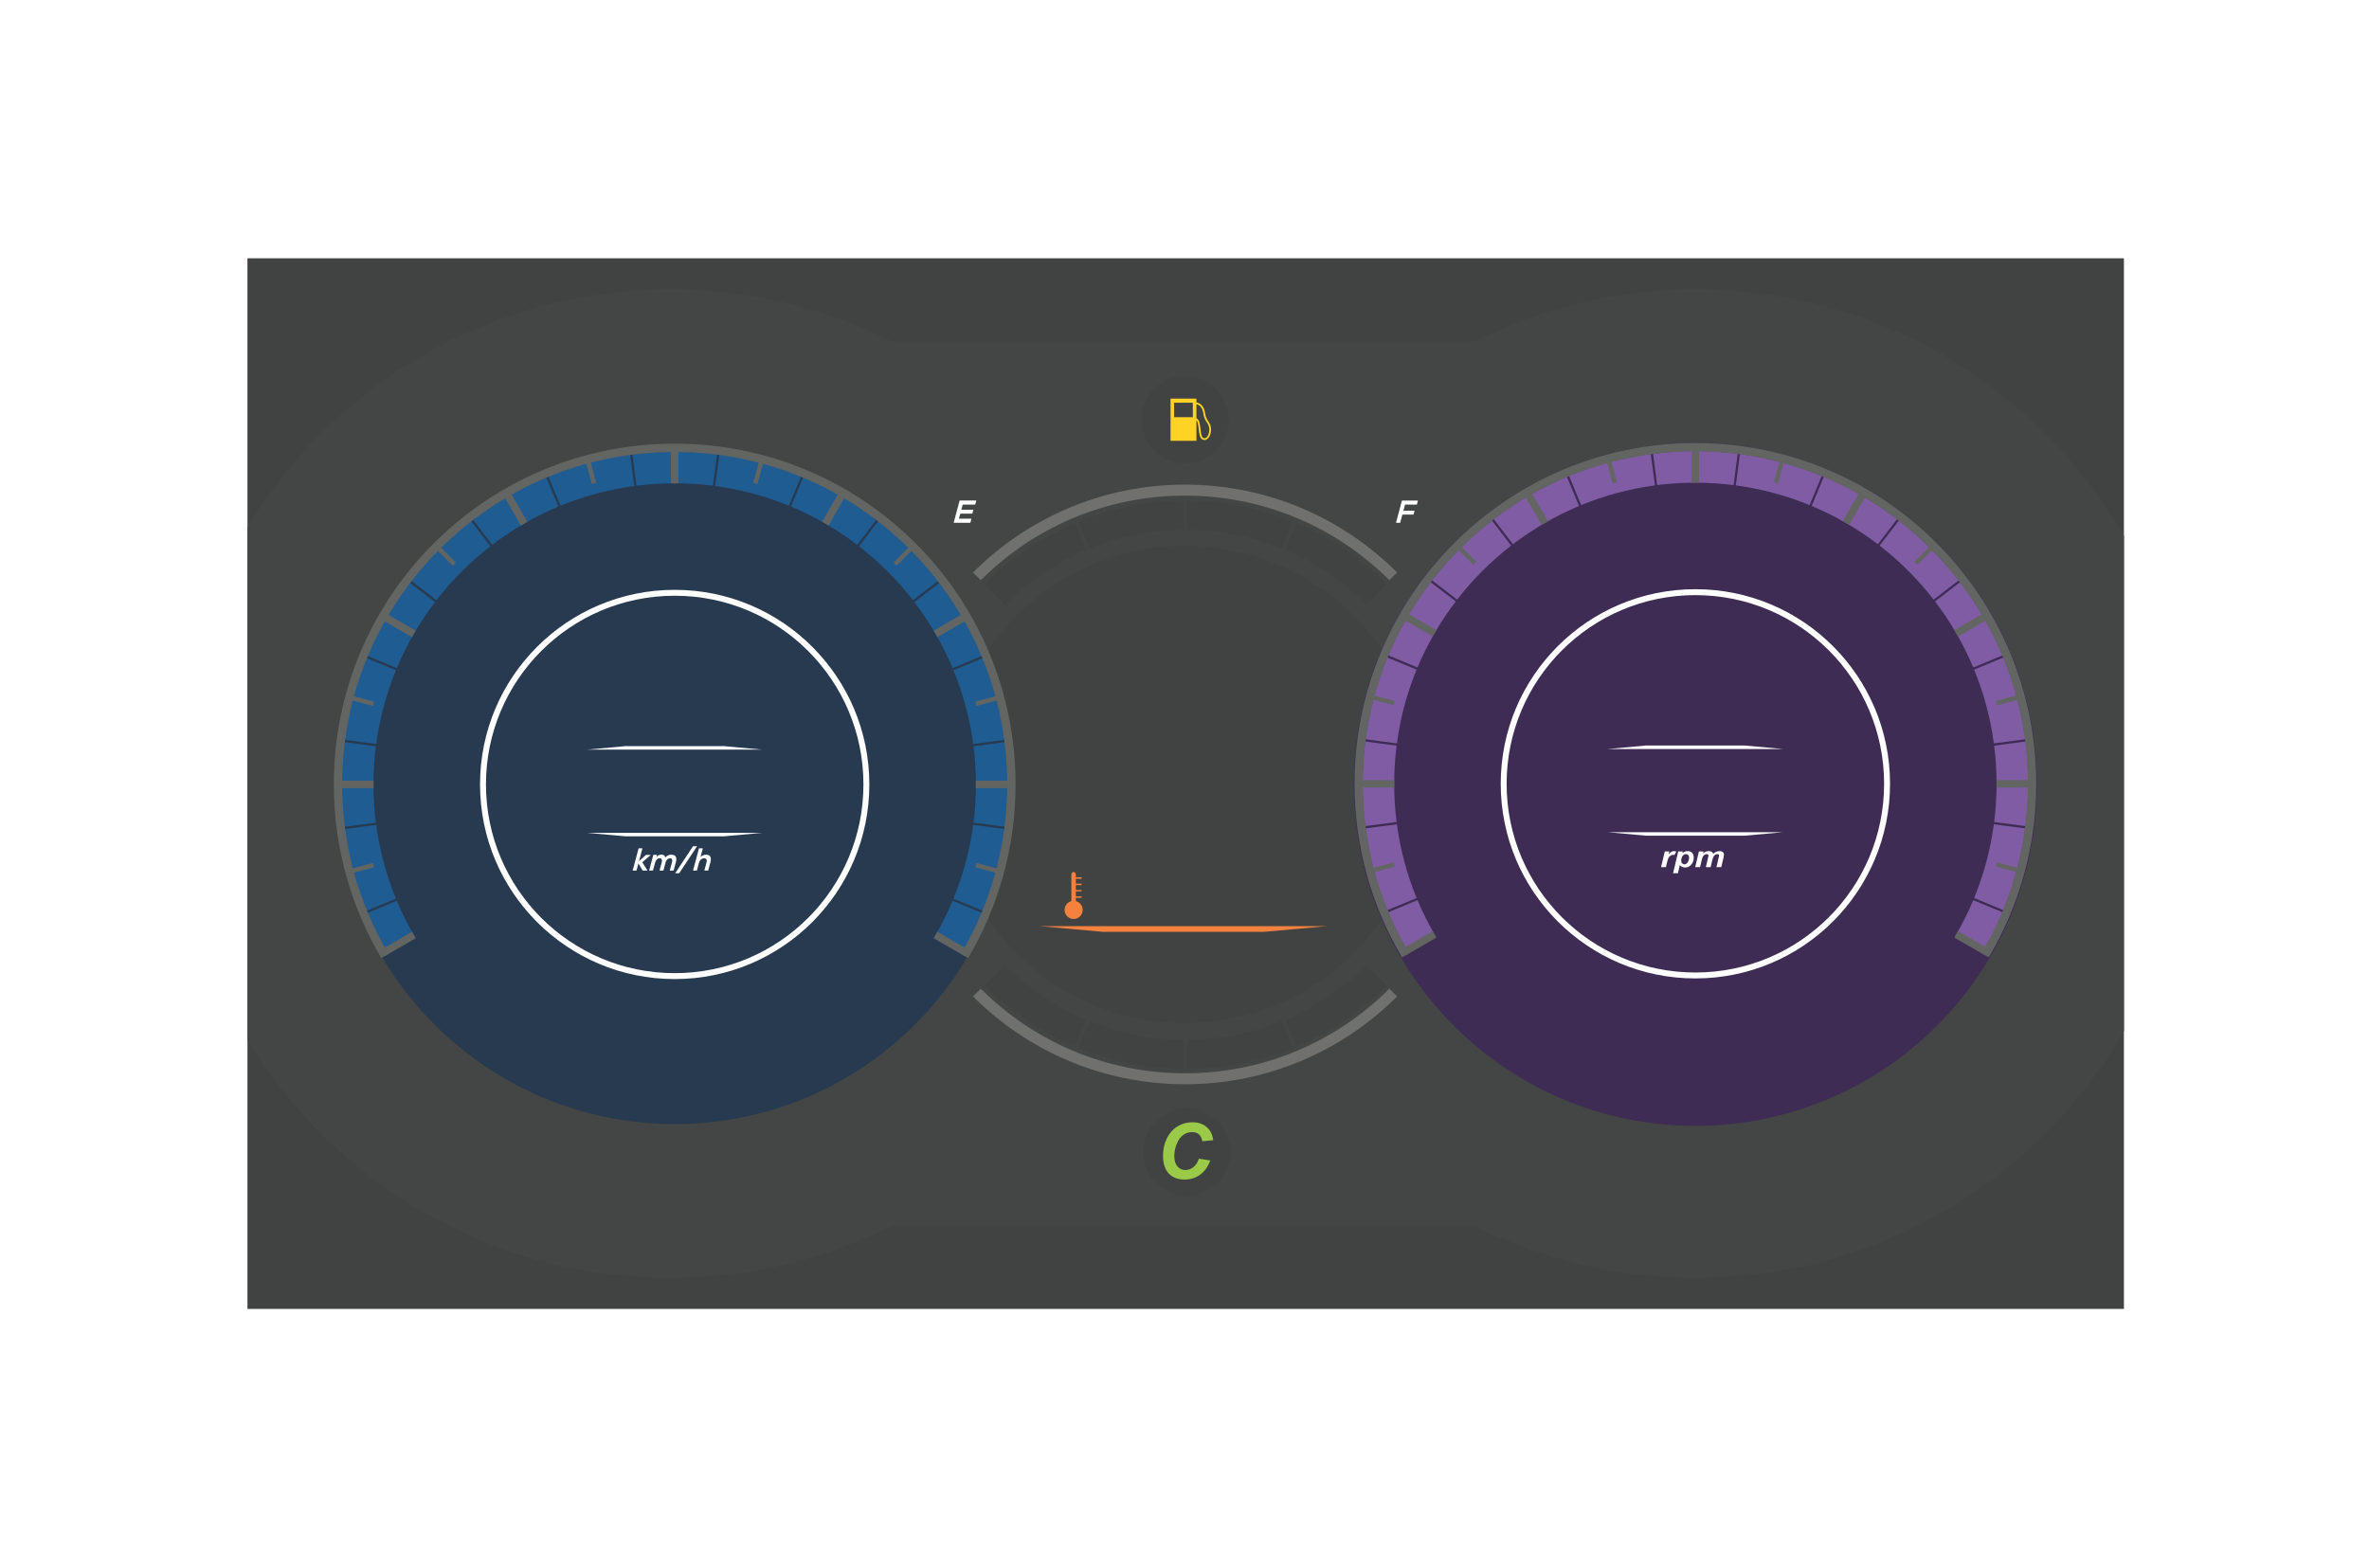
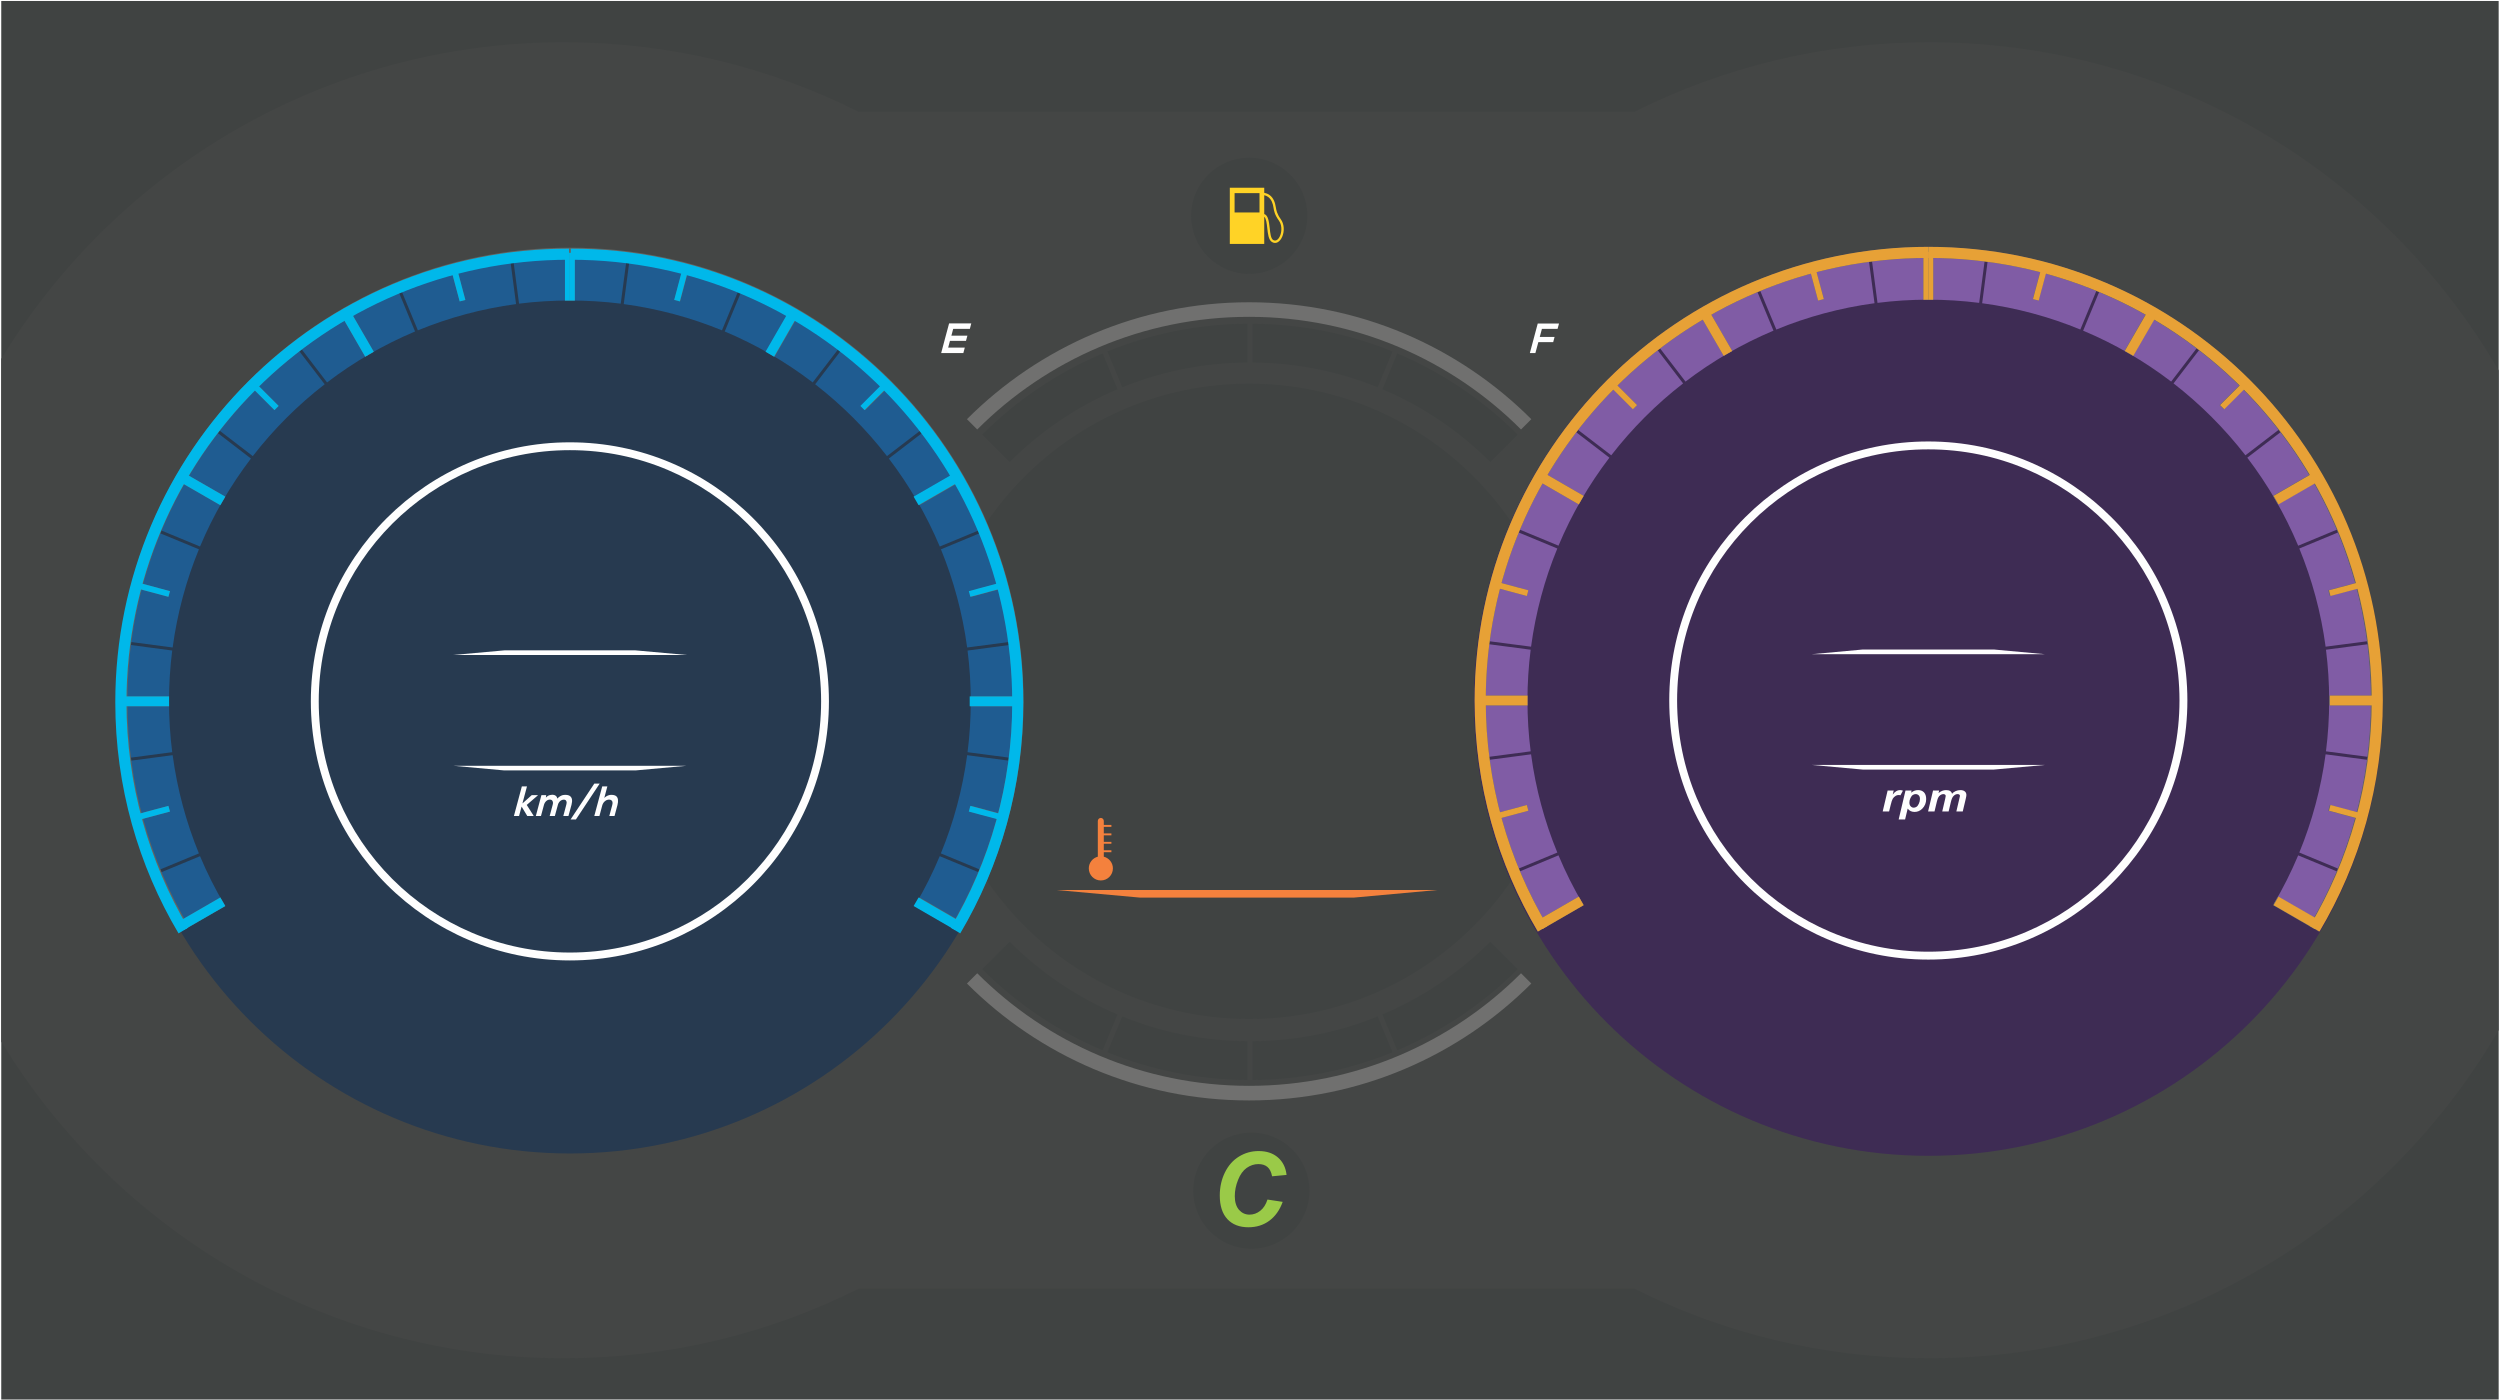
- <svg xmlns="http://www.w3.org/2000/svg" xml:space="preserve" width="779.4mm" height="515.9mm" version="1.1" style="shape-rendering:geometricPrecision; text-rendering:geometricPrecision; image-rendering:optimizeQuality; fill-rule:evenodd; clip-rule:evenodd" viewBox="0 0 77940 51590">
+ <svg xmlns="http://www.w3.org/2000/svg" xml:space="preserve" width="618mm" height="346mm" version="1.1" style="shape-rendering:geometricPrecision; text-rendering:geometricPrecision; image-rendering:optimizeQuality; fill-rule:evenodd; clip-rule:evenodd" viewBox="0 0 61800 34600">
  <defs>
    <style type="text/css">
   
    .fil3 {fill:#FEFEFE}
    .fil4 {fill:#FFD326}
    .fil12 {fill:#F4813D}
+     .fil13 {fill:#E7A136}
    .fil9 {fill:#636563}
    .fil0 {fill:#404342}
    .fil1 {fill:#444645}
    .fil2 {fill:#70706F}
    .fil8 {fill:#805CA5}
+     .fil14 {fill:#00B8EA}
    .fil6 {fill:#3E2C54}
    .fil11 {fill:#1F5C91}
    .fil10 {fill:#273A50}
    .fil7 {fill:#FEFEFE;fill-rule:nonzero}
    .fil5 {fill:#9ACA48;fill-rule:nonzero}
   
  </style>
  </defs>
  <g id="Layer_x0020_1">
-     <g id="_2207086718240">
+     <g id="_1250707362736">
      <g>
        <g>
-           <polygon class="fil0" points="8141,8499 69877,8499 69877,43071 8141,43071 " />
-           <path class="fil1" d="M69877 17632l0 16306c-2815,4851 -8065,8113 -14079,8113 -2621,0 -5098,-621 -7290,-1722l-19166 0c-2194,1101 -4670,1722 -7292,1722 -5894,0 -11056,-3135 -13909,-7828l0 -16876c2853,-4693 8015,-7828 13909,-7828 2622,0 5098,621 7292,1724l19166 0c2193,-1103 4669,-1724 7290,-1724 6014,0 11264,3262 14079,8113l0 0z" />
+           <polygon class="fil0" points="31,24 61767,24 61767,34596 31,34596 " />
+           <path class="fil1" d="M61767 9157l0 16306c-2815,4851 -8065,8113 -14078,8113 -2621,0 -5098,-621 -7291,-1722l-19166 0c-2194,1101 -4669,1722 -7292,1722 -5893,0 -11056,-3135 -13909,-7828l0 -16876c2853,-4694 8016,-7828 13909,-7828 2623,0 5098,621 7292,1723l19166 0c2193,-1102 4670,-1723 7291,-1723 6013,0 11263,3262 14078,8113l0 0z" />
        </g>
        <g>
-           <path class="fil2" d="M38988 15947c2723,0 5190,1105 6976,2891l-255 254c-1720,-1721 -4096,-2784 -6721,-2784 -2625,0 -5001,1063 -6721,2784l-254 -254c1784,-1786 4251,-2891 6975,-2891l0 0z" />
-           <path class="fil2" d="M38988 35678c2723,0 5190,-1105 6976,-2889l-255 -255c-1720,1720 -4096,2784 -6721,2784 -2625,0 -5001,-1064 -6721,-2784l-254 255c1784,1784 4251,2889 6975,2889l0 0z" />
+           <path class="fil2" d="M30878 7472c2724,0 5191,1105 6976,2890l-254 255c-1720,-1722 -4097,-2785 -6722,-2785 -2625,0 -5001,1063 -6721,2785l-254 -255c1784,-1785 4251,-2890 6975,-2890l0 0z" />
+           <path class="fil2" d="M30878 27203c2724,0 5191,-1105 6976,-2890l-254 -254c-1720,1720 -4097,2783 -6722,2783 -2625,0 -5001,-1063 -6721,-2783l-254 254c1784,1785 4251,2890 6975,2890l0 0z" />
          <g>
-             <path class="fil3" d="M31960 17067l-412 0 45 -165 396 0 35 -129 -397 0 46 -169 411 0 36 -134 -548 0c-32,122 -66,244 -99,366 -32,122 -65,245 -97,367l548 0 36 -136z" />
-             <polygon class="fil3" points="46065,17203 46138,16933 46505,16933 46539,16804 46173,16804 46226,16605 46613,16605 46649,16472 46123,16472 45928,17203 " />
+             <path class="fil3" d="M23850 8592l-411 0 44 -166 396 0 35 -128 -396 0 45 -169 412 0 35 -135 -548 0c-32,122 -65,245 -99,367 -32,122 -65,244 -97,366l548 0 36 -135z" />
+             <polygon class="fil3" points="37955,8727 38028,8457 38395,8457 38429,8329 38063,8329 38116,8130 38503,8130 38539,7997 38013,7997 37818,8727 " />
            <g>
              <g>
-                 <path class="fil0" d="M38991 12374c793,0 1436,643 1436,1436 0,794 -643,1437 -1436,1437 -794,0 -1437,-643 -1437,-1437 0,-793 643,-1436 1437,-1436l0 0z" />
-                 <path class="fil4" d="M38628 13251l616 0 0 476 -616 0 0 -476zm734 50l0 466c98,31 116,187 134,345 14,128 29,256 83,293 146,99 295,-269 143,-480 -103,-142 -118,-237 -132,-320 -15,-98 -47,-198 -131,-261 -31,-23 -65,-35 -97,-43l0 0zm-851 -185l851 0 0 126c43,7 89,23 133,56 96,71 135,183 153,298 13,76 26,163 121,295 189,261 -11,704 -222,563 -78,-53 -94,-193 -110,-335 -14,-123 -27,-245 -75,-286l0 672 -851 0 0 -1389z" />
+                 <path class="fil0" d="M30882 3898c792,0 1436,644 1436,1436 0,794 -644,1438 -1436,1438 -794,0 -1438,-644 -1438,-1438 0,-792 644,-1436 1438,-1436l0 0z" />
+                 <path class="fil4" d="M30519 4775l616 0 0 477 -616 0 0 -477zm733 51l0 465c99,31 116,188 135,346 13,127 28,256 82,293 146,98 295,-270 143,-481 -103,-142 -118,-237 -132,-319 -14,-98 -47,-198 -131,-261 -30,-23 -65,-36 -97,-43l0 0zm-851 -185l851 0 0 125c43,8 89,24 133,56 97,72 135,184 153,299 13,75 26,163 121,295 189,260 -11,704 -222,563 -78,-53 -94,-194 -110,-336 -13,-122 -27,-244 -75,-285l0 672 -851 0 0 -1389z" />
              </g>
              <g>
-                 <path class="fil0" d="M39044 36472c793,0 1436,643 1436,1437 0,793 -643,1436 -1436,1436 -794,0 -1437,-643 -1437,-1436 0,-794 643,-1437 1437,-1437l0 0z" />
-                 <path class="fil5" d="M39442 38128l376 57c-74,204 -184,360 -331,467 -147,108 -319,162 -516,162 -222,0 -395,-67 -520,-201 -125,-135 -188,-329 -188,-585 0,-207 42,-396 126,-568 84,-172 200,-303 349,-394 148,-91 310,-137 485,-137 197,0 355,53 477,158 121,106 192,250 214,432l-358 35c-20,-106 -58,-183 -114,-231 -57,-48 -132,-71 -226,-71 -102,0 -199,31 -288,94 -89,63 -160,162 -214,296 -53,134 -80,268 -80,401 0,146 35,259 104,339 69,80 156,119 260,119 96,0 184,-31 264,-94 81,-63 140,-156 180,-279z" />
+                 <path class="fil0" d="M30934 27997c793,0 1436,643 1436,1437 0,792 -643,1436 -1436,1436 -793,0 -1437,-644 -1437,-1436 0,-794 644,-1437 1437,-1437l0 0z" />
+                 <path class="fil5" d="M31332 29653l376 57c-73,203 -184,359 -331,467 -146,108 -319,161 -516,161 -222,0 -395,-67 -520,-201 -125,-134 -188,-329 -188,-584 0,-207 42,-396 126,-568 84,-172 200,-304 349,-395 148,-91 310,-136 485,-136 197,0 356,53 477,158 122,106 193,249 214,432l-358 34c-20,-106 -58,-182 -114,-230 -56,-48 -131,-72 -225,-72 -103,0 -199,32 -289,95 -89,63 -160,161 -213,296 -54,133 -81,267 -81,401 0,146 35,259 104,339 70,79 157,119 260,119 96,0 184,-31 264,-94 81,-63 141,-156 180,-279z" />
              </g>
              <g>
                <g>
                  <g>
                    <g>
-                       <path class="fil0" d="M38988 17960c4336,0 7852,3516 7852,7853 0,4336 -3516,7852 -7852,7852 -4337,0 -7853,-3516 -7853,-7852 0,-4337 3516,-7853 7853,-7853l0 0z" />
+                       <path class="fil0" d="M30878 9484c4336,0 7853,3517 7853,7853 0,4337 -3517,7853 -7853,7853 -4336,0 -7853,-3516 -7853,-7853 0,-4336 3516,-7853 7853,-7853l0 0z" />
                      <g>
                        <g>
                          <g>
                            <g>
-                               <path class="fil6" d="M55777 14578c6206,0 11236,5030 11236,11235 0,6204 -5030,11234 -11236,11234 -6204,0 -11234,-5030 -11234,-11234 0,-6205 5030,-11235 11234,-11235l0 0z" />
-                               <path class="fil3" d="M55777 19583c3430,0 6210,2780 6210,6209 0,3430 -2780,6209 -6210,6209 -3429,0 -6209,-2779 -6209,-6209 0,-3429 2780,-6209 6209,-6209l0 0zm0 -195c3538,0 6405,2867 6405,6404 0,3537 -2867,6404 -6405,6404 -3536,0 -6403,-2867 -6403,-6404 0,-3537 2867,-6404 6403,-6404l0 0z" />
-                               <polygon class="fil3" points="54157,24531 57399,24531 58663,24647 52893,24647 " />
-                               <polygon class="fil3" points="54157,27499 57399,27499 58663,27384 52893,27384 " />
-                               <path class="fil7" d="M54771 28017l150 0 -23 101c54,-75 114,-112 178,-112 23,0 47,5 73,15l-60 115c-14,-5 -29,-7 -45,-7 -25,0 -48,6 -70,18 -32,18 -57,43 -75,72 -17,30 -35,81 -52,154l-39 162 -159 0 122 -518z" />
-                               <path id="1" class="fil7" d="M55214 28017l151 0 -13 53c33,-24 63,-41 89,-50 27,-9 56,-14 85,-14 59,0 107,19 144,55 36,38 54,93 54,167 0,95 -32,175 -97,239 -53,53 -116,79 -188,79 -75,0 -132,-27 -171,-83l-65 270 -158 0 169 -716zm96 297c0,41 11,72 33,94 21,22 46,33 74,33 23,0 45,-7 67,-21 22,-14 42,-40 60,-78 18,-38 27,-77 27,-117 0,-39 -10,-68 -31,-88 -20,-21 -45,-31 -75,-31 -24,0 -47,7 -69,21 -22,14 -42,39 -60,75 -17,37 -26,74 -26,112z" />
-                               <path id="2" class="fil7" d="M55894 28017l152 0 -16 64c59,-50 120,-75 184,-75 86,0 136,31 150,92 21,-27 50,-49 89,-66 38,-17 77,-26 116,-26 46,0 82,11 110,32 26,21 40,51 40,89 0,18 -5,49 -15,92l-75 316 -158 0 74 -316c10,-40 14,-62 14,-67 0,-15 -5,-26 -15,-34 -11,-8 -25,-12 -43,-12 -39,0 -73,17 -104,51 -25,27 -45,75 -62,143l-55 235 -158 0 73 -313c9,-36 13,-59 13,-69 0,-15 -5,-26 -17,-35 -11,-8 -25,-12 -42,-12 -23,0 -47,8 -72,24 -24,15 -44,38 -58,68 -9,18 -19,51 -31,100l-57 237 -159 0 122 -518z" />
+                               <path class="fil6" d="M47668 6102c6205,0 11236,5031 11236,11235 0,6205 -5031,11235 -11236,11235 -6205,0 -11235,-5030 -11235,-11235 0,-6204 5030,-11235 11235,-11235l0 0z" />
+                               <path class="fil3" d="M47668 11108c3430,0 6209,2779 6209,6208 0,3430 -2779,6210 -6209,6210 -3429,0 -6210,-2780 -6210,-6210 0,-3429 2781,-6208 6210,-6208l0 0zm0 -195c3537,0 6404,2867 6404,6403 0,3538 -2867,6405 -6404,6405 -3537,0 -6404,-2867 -6404,-6405 0,-3536 2867,-6403 6404,-6403l0 0z" />
+                               <polygon class="fil3" points="46048,16056 49289,16056 50553,16172 44783,16172 " />
+                               <polygon class="fil3" points="46048,19024 49289,19024 50553,18909 44783,18909 " />
+                               <path class="fil7" d="M46662 19542l150 0 -24 100c55,-74 114,-111 178,-111 23,0 47,4 74,14l-61 115c-14,-4 -29,-7 -45,-7 -25,0 -48,6 -69,18 -33,19 -58,43 -76,73 -17,30 -34,81 -51,154l-40 162 -158 0 122 -518z" />
+                               <path id="1" class="fil7" d="M47104 19542l151 0 -13 53c33,-25 63,-41 90,-51 27,-9 55,-13 84,-13 60,0 107,18 144,55 36,37 55,93 55,167 0,95 -33,174 -97,238 -54,53 -117,80 -189,80 -75,0 -132,-28 -171,-83l-64 269 -159 0 169 -715zm96 297c0,41 11,72 33,94 21,22 46,33 75,33 22,0 45,-7 67,-21 22,-14 42,-40 59,-78 18,-38 27,-77 27,-117 0,-39 -10,-68 -30,-89 -21,-20 -46,-31 -76,-31 -24,0 -47,7 -69,21 -22,14 -42,39 -59,76 -18,36 -27,74 -27,112z" />
+                               <path id="2" class="fil7" d="M47785 19542l151 0 -16 63c59,-49 121,-74 185,-74 86,0 135,30 149,91 21,-27 51,-49 89,-66 38,-17 77,-25 116,-25 46,0 83,10 110,32 27,21 40,51 40,89 0,18 -5,48 -15,92l-75 316 -158 0 74 -317c10,-39 15,-62 15,-67 0,-15 -6,-26 -16,-34 -10,-8 -25,-12 -43,-12 -38,0 -73,18 -104,52 -25,27 -45,74 -61,142l-56 236 -158 0 73 -313c9,-36 13,-59 13,-70 0,-14 -5,-26 -16,-34 -12,-8 -26,-13 -43,-13 -23,0 -47,8 -72,24 -24,16 -44,39 -58,69 -9,18 -19,51 -31,99l-57 238 -159 0 123 -518z" />
                            </g>
                            <g>
-                               <path class="fil8" d="M51620 15658c850,-348 1751,-594 2690,-720l138 1034c-849,114 -1662,335 -2428,649l-400 -963zm-2479 1423c736,-562 1544,-1033 2410,-1394l399 963c-781,327 -1510,752 -2174,1258l-635 -827zm-2029 2015c571,-737 1232,-1399 1970,-1970l634 828c-665,515 -1262,1112 -1777,1776l-827 -634zm-1440 2469c362,-865 833,-1674 1395,-2410l826 635c-505,664 -930,1394 -1258,2174l-963 -399zm-748 2761c126,-941 371,-1842 720,-2690l963 398c-315,766 -536,1580 -649,2428l-1034 -136zm-10 2858c-58,-455 -87,-919 -87,-1392 0,-472 29,-936 87,-1392l1034 136c-52,411 -79,831 -79,1256 0,426 26,845 79,1257l-1034 135zm730 2765c-349,-848 -594,-1751 -720,-2690l1034 -136c113,848 334,1662 649,2427l-963 399zm695 1399c-252,-426 -475,-869 -667,-1329l963 -400c175,415 376,816 602,1200l-898 529zm19545 -1329c-193,460 -417,903 -667,1329l-898 -529c226,-384 427,-785 602,-1198l963 398zm748 -2760c-126,940 -372,1842 -720,2690l-963 -399c314,-765 535,-1579 649,-2427l1034 136zm10 -2859c58,456 87,920 87,1392 0,473 -29,937 -87,1392l-1034 -135c52,-412 79,-831 79,-1257 0,-425 -27,-845 -79,-1256l1034 -136zm-730 -2764c348,848 594,1749 720,2690l-1034 136c-113,-848 -336,-1662 -649,-2428l963 -398zm-1422 -2481c560,736 1032,1545 1394,2410l-963 400c-328,-781 -752,-1511 -1259,-2175l828 -635zm-2015 -2029c736,571 1399,1233 1969,1970l-827 634c-515,-664 -1113,-1261 -1777,-1776l635 -828zm-2471 -1439c865,361 1675,832 2411,1394l-634 827c-665,-506 -1395,-931 -2176,-1258l399 -963zm-2760 -749c940,126 1842,371 2691,720l-399 963c-766,-314 -1579,-535 -2428,-649l136 -1034zm-1467 -97c472,0 937,30 1393,88l-136 1033c-411,-52 -830,-79 -1257,-79 -424,0 -844,27 -1256,79l-135 -1033c455,-58 920,-88 1391,-88l0 0z" />
-                               <path class="fil9" d="M46114 20354l123 -211 1021 590 -121 211 -1023 -590zm-1424 5560l0 -243 1180 0 0 243 -1180 0zm1547 5528l-123 -211 1023 -591 121 212 -1021 590zm14979 -15313l211 122 -590 1021 -211 -121 590 -1022zm4103 4014l123 211 -1023 590 -121 -211 1021 -590zm1546 5528l0 243 -1179 0 0 -243 1179 0zm-1423 5560l-123 211 -1021 -590 121 -212 1023 591zm-9786 -16527l244 0 0 1180 -244 0 0 -1180zm-5527 1547l211 -122 590 1022 -211 121 -590 -1021z" />
+                               <path class="fil8" d="M43510 7183c850,-348 1751,-594 2691,-720l137 1033c-848,114 -1662,335 -2427,650l-401 -963zm-2479 1422c736,-562 1545,-1032 2410,-1394l399 963c-780,328 -1510,752 -2174,1259l-635 -828zm-2029 2015c571,-737 1233,-1399 1970,-1969l634 827c-665,515 -1261,1113 -1776,1777l-828 -635zm-1439 2470c361,-866 832,-1675 1394,-2410l827 634c-506,665 -931,1394 -1258,2175l-963 -399zm-749 2761c126,-941 371,-1843 720,-2691l963 399c-315,765 -535,1579 -649,2427l-1034 -135zm-9 2858c-59,-456 -88,-920 -88,-1393 0,-471 29,-936 87,-1391l1034 136c-52,411 -79,830 -79,1255 0,426 26,846 79,1257l-1033 136zm729 2765c-349,-849 -594,-1751 -720,-2691l1034 -136c114,849 334,1662 649,2428l-963 399zm695 1398c-252,-426 -475,-869 -666,-1328l963 -400c174,415 375,816 601,1200l-898 528zm19545 -1328c-193,459 -416,902 -667,1328l-898 -528c226,-384 428,-785 602,-1199l963 399zm748 -2761c-126,941 -372,1842 -720,2691l-963 -399c314,-766 535,-1579 650,-2428l1033 136zm10 -2858c58,455 88,920 88,1391 0,473 -30,937 -88,1393l-1034 -136c52,-411 79,-831 79,-1257 0,-425 -27,-844 -79,-1255l1034 -136zm-730 -2765c348,848 594,1750 720,2691l-1033 135c-114,-848 -336,-1662 -650,-2427l963 -399zm-1422 -2480c560,735 1032,1544 1394,2410l-963 400c-327,-782 -752,-1511 -1258,-2176l827 -634zm-2015 -2029c737,570 1399,1232 1969,1969l-827 635c-515,-664 -1113,-1262 -1777,-1777l635 -827zm-2471 -1440c866,362 1676,832 2411,1394l-634 828c-664,-507 -1394,-931 -2176,-1259l399 -963zm-2760 -748c940,126 1843,370 2691,720l-399 963c-765,-315 -1579,-536 -2427,-650l135 -1033zm-1466 -98c471,0 937,30 1392,88l-135 1034c-411,-52 -831,-79 -1257,-79 -425,0 -845,27 -1256,79l-136 -1034c456,-58 920,-88 1392,-88l0 0z" />
+                               <path class="fil9" d="M38005 11878l122 -211 1021 591 -121 211 -1022 -591zm-1425 5560l0 -243 1180 0 0 243 -1180 0zm1547 5528l-122 -211 1022 -590 121 211 -1021 590zm14980 -15313l211 123 -591 1021 -210 -121 590 -1023zm4103 4014l122 211 -1022 591 -121 -211 1021 -591zm1545 5528l0 243 -1179 0 0 -243 1179 0zm-1423 5560l-122 211 -1021 -590 121 -211 1022 590zm-9785 -16527l243 0 0 1181 -243 0 0 -1181zm-5528 1548l211 -123 590 1023 -211 121 -590 -1021z" />
                            </g>
                          </g>
-                           <path class="fil9" d="M55777 14578c6195,0 11216,5020 11216,11214 0,2086 -571,4038 -1563,5711l-237 -139c968,-1632 1525,-3536 1525,-5572 0,-6042 -4898,-10940 -10941,-10940 -6041,0 -10939,4898 -10939,10940 0,2036 556,3940 1525,5572l-237 139c-992,-1673 -1562,-3625 -1562,-5711 0,-6194 5020,-11214 11213,-11214l0 0z" />
+                           <path class="fil9" d="M47668 6102c6194,0 11215,5021 11215,11214 0,2087 -571,4039 -1562,5712l-237 -139c968,-1633 1524,-3537 1524,-5573 0,-6041 -4898,-10939 -10940,-10939 -6042,0 -10940,4898 -10940,10939 0,2036 557,3940 1525,5573l-237 139c-992,-1673 -1562,-3625 -1562,-5712 0,-6193 5020,-11214 11214,-11214l0 0z" />
                        </g>
-                         <path class="fil9" d="M47886 18003l103 -102 589 588 -103 103 -589 -589zm-2837 4990l38 -141 804 216 -37 141 -805 -216zm38 5740l-38 -141 805 -216 37 141 -804 216zm13491 -13670l139 38 -215 804 -140 -37 216 -805zm4989 2838l103 102 -589 589 -104 -103 590 -588zm2902 4951l38 141 -805 216 -38 -141 805 -216zm38 5740l-38 141 -805 -216 38 -141 805 216zm-13669 -13491l140 -38 216 805 -140 37 -216 -804z" />
+                         <path class="fil9" d="M39776 9528l103 -103 589 589 -103 103 -589 -589zm-2837 4989l38 -141 804 216 -37 141 -805 -216zm38 5740l-38 -140 805 -217 37 141 -804 216zm13491 -13669l140 38 -216 804 -140 -37 216 -805zm4990 2837l102 103 -589 589 -104 -103 591 -589zm2901 4951l38 141 -805 216 -38 -141 805 -216zm38 5741l-38 140 -805 -216 38 -141 805 217zm-13669 -13491l140 -38 217 805 -141 37 -216 -804z" />
                      </g>
                    </g>
                    <g>
-                       <path class="fil10" d="M22198 14636c6172,0 11177,5004 11177,11177 0,6172 -5005,11176 -11177,11176 -6173,0 -11177,-5004 -11177,-11176 0,-6173 5004,-11177 11177,-11177l0 0z" />
-                       <path class="fil3" d="M22198 19603c3429,0 6209,2781 6209,6210 0,3428 -2780,6209 -6209,6209 -3430,0 -6210,-2781 -6210,-6209 0,-3429 2780,-6210 6210,-6210l0 0zm0 -194c3536,0 6403,2867 6403,6404 0,3537 -2867,6404 -6403,6404 -3538,0 -6405,-2867 -6405,-6404 0,-3537 2867,-6404 6405,-6404l0 0z" />
-                       <polygon class="fil3" points="20577,24552 23819,24552 25083,24667 19312,24667 " />
-                       <polygon class="fil3" points="20577,27520 23819,27520 25083,27405 19312,27405 " />
-                       <path class="fil3" d="M22997 27914l-197 732 128 0 70 -263c6,-19 14,-38 25,-55 10,-16 23,-31 38,-45 15,-12 31,-23 48,-31 17,-6 36,-9 54,-11 24,0 42,5 57,15 15,9 25,24 30,43 5,20 4,45 -5,77l-73 270 128 0 73 -271c14,-51 18,-95 13,-132 -5,-39 -20,-67 -46,-88 -26,-20 -63,-31 -111,-31 -20,0 -40,1 -59,6 -20,5 -41,14 -61,25 -21,11 -42,27 -62,46l77 -287 -127 0zm-197 -68l-585 887 132 0 587 -887 -134 0zm-974 800l74 -275c4,-17 11,-33 21,-49 9,-15 20,-29 32,-41 14,-11 28,-21 44,-27 16,-8 32,-11 49,-11 17,0 31,3 42,9 10,8 17,17 22,29 5,11 8,25 8,39 -2,15 -4,31 -9,49l-74 277 127 0 75 -277c14,-52 18,-97 11,-133 -6,-37 -23,-64 -50,-84 -27,-18 -66,-28 -114,-28 -22,0 -44,3 -66,7 -23,7 -44,17 -66,30 -22,14 -44,32 -65,57 -4,-24 -13,-42 -24,-57 -12,-13 -28,-23 -45,-31 -19,-5 -37,-8 -58,-8 -17,0 -35,2 -54,7 -18,4 -37,11 -54,22 -17,10 -33,25 -48,42l7 -63 -117 0 -138 516 127 0 74 -275c5,-17 11,-33 21,-49 9,-16 20,-30 32,-41 12,-12 27,-22 42,-30 16,-6 32,-10 49,-10 18,0 33,4 44,10 11,8 19,18 24,30 7,11 9,25 10,41 0,16 -2,32 -7,49l-74 275 128 0zm-816 -731l-196 731 127 0 63 -233 139 233 153 0 3 -8 -168 -265 273 -234 1 -8 -152 0 -229 207 113 -423 -127 0z" />
+                       <path class="fil10" d="M14088 6161c6172,0 11177,5004 11177,11176 0,6173 -5005,11177 -11177,11177 -6172,0 -11177,-5004 -11177,-11177 0,-6172 5005,-11176 11177,-11176l0 0z" />
+                       <path class="fil3" d="M14088 11128c3429,0 6210,2780 6210,6209 0,3429 -2781,6210 -6210,6210 -3430,0 -6209,-2781 -6209,-6210 0,-3429 2779,-6209 6209,-6209l0 0zm0 -194c3536,0 6403,2867 6403,6403 0,3538 -2867,6405 -6403,6405 -3537,0 -6404,-2867 -6404,-6405 0,-3536 2867,-6403 6404,-6403l0 0z" />
+                       <polygon class="fil3" points="12467,16077 15709,16077 16974,16191 11203,16191 " />
+                       <polygon class="fil3" points="12467,19045 15709,19045 16974,18930 11203,18930 " />
+                       <path class="fil3" d="M14887 19439l-196 732 127 0 70 -263c6,-20 14,-38 25,-56 10,-16 23,-31 38,-44 15,-12 31,-24 48,-31 18,-6 36,-10 55,-11 23,0 42,5 56,15 15,8 25,23 30,43 5,20 4,44 -5,76l-73 271 129 0 73 -272c13,-50 17,-95 12,-132 -5,-38 -20,-67 -46,-88 -26,-19 -63,-30 -111,-30 -20,0 -39,1 -59,6 -20,5 -41,13 -61,24 -21,12 -42,28 -61,46l76 -286 -127 0zm-196 -68l-586 886 132 0 587 -886 -133 0zm-975 800l75 -275c3,-18 11,-34 21,-50 8,-15 19,-28 32,-41 13,-11 27,-21 43,-27 16,-7 32,-11 49,-11 18,0 31,4 42,10 10,7 17,16 22,28 5,12 8,25 8,40 -1,15 -4,31 -9,48l-74 278 127 0 76 -278c13,-52 17,-96 11,-132 -6,-37 -24,-64 -51,-84 -27,-19 -65,-28 -114,-28 -22,0 -44,2 -66,7 -22,6 -43,16 -66,30 -22,13 -44,32 -65,56 -4,-23 -12,-42 -24,-56 -12,-14 -28,-24 -45,-31 -19,-5 -37,-9 -58,-9 -16,0 -35,3 -53,8 -19,3 -37,11 -55,22 -17,10 -33,24 -48,42l8 -63 -118 0 -138 516 127 0 74 -275c5,-18 11,-34 21,-50 9,-16 20,-29 32,-41 13,-12 28,-22 42,-29 16,-6 32,-10 50,-10 17,0 32,4 43,10 11,7 20,17 25,29 6,12 8,25 10,41 0,16 -3,32 -8,50l-74 275 128 0zm-816 -731l-196 731 127 0 63 -233 140 233 153 0 2 -9 -168 -264 273 -235 1 -7 -151 0 -230 206 113 -422 -127 0z" />
                    </g>
                  </g>
                  <g>
-                     <path class="fil11" d="M18041 15678c848,-348 1750,-593 2690,-719l136 1034c-848,114 -1662,335 -2428,648l-398 -963zm-2480 1424c735,-562 1545,-1033 2410,-1396l399 964c-781,328 -1511,751 -2175,1259l-634 -827zm-2028 2015c569,-737 1232,-1399 1968,-1970l634 828c-664,513 -1262,1111 -1776,1775l-826 -633zm-1441 2469c363,-865 833,-1674 1395,-2410l826 635c-506,664 -931,1394 -1258,2174l-963 -399zm-749 2760c126,-940 372,-1841 720,-2691l963 399c-313,767 -534,1581 -648,2428l-1035 -136zm-9 2859c-59,-455 -88,-921 -88,-1392 0,-472 29,-936 88,-1393l1033 137c-52,411 -79,830 -79,1256 0,426 27,844 79,1257l-1033 135zm729 2765c-348,-848 -592,-1751 -720,-2690l1035 -136c114,847 335,1662 648,2427l-963 399zm695 1398c-250,-425 -474,-868 -666,-1329l963 -399c174,415 375,815 602,1199l-899 529zm19546 -1329c-193,461 -416,904 -667,1329l-899 -529c226,-384 429,-784 602,-1199l964 399zm747 -2760c-126,940 -370,1843 -719,2691l-964 -399c315,-765 536,-1579 650,-2427l1033 135zm11 -2859c57,457 88,921 88,1393 0,471 -30,937 -88,1392l-1035 -135c54,-413 79,-831 79,-1257 1,-426 -25,-845 -79,-1256l1035 -137zm-730 -2765c349,850 593,1751 719,2691l-1033 136c-114,-847 -335,-1661 -649,-2428l963 -399zm-1423 -2479c562,736 1032,1545 1395,2410l-963 399c-328,-780 -753,-1510 -1259,-2174l827 -635zm-2015 -2029c737,571 1399,1233 1969,1970l-827 633c-514,-664 -1111,-1260 -1776,-1775l634 -828zm-2470 -1441c866,363 1675,834 2410,1396l-634 827c-664,-508 -1394,-931 -2175,-1259l399 -964zm-2759 -747c939,126 1841,371 2690,719l-399 963c-766,-313 -1580,-534 -2427,-648l136 -1034zm-1467 -98c472,0 936,29 1393,87l-137 1034c-412,-52 -830,-78 -1256,-78 -426,0 -845,26 -1257,78l-136 -1034c456,-58 921,-87 1393,-87l0 0z" />
+                     <path class="fil11" d="M9931 7203c848,-349 1751,-593 2690,-719l136 1033c-848,114 -1662,335 -2427,649l-399 -963zm-2480 1423c735,-562 1545,-1032 2411,-1395l398 963c-781,329 -1511,752 -2175,1260l-634 -828zm-2028 2015c569,-737 1232,-1399 1968,-1969l635 827c-665,514 -1262,1111 -1777,1776l-826 -634zm-1441 2470c363,-866 833,-1675 1395,-2410l826 634c-506,665 -931,1394 -1258,2175l-963 -399zm-748 2759c126,-939 371,-1841 719,-2690l964 399c-314,766 -535,1580 -649,2427l-1034 -136zm-10 2860c-58,-456 -88,-921 -88,-1393 0,-471 30,-936 88,-1393l1033 137c-52,412 -79,830 -79,1256 0,426 27,845 79,1257l-1033 136zm729 2765c-348,-849 -592,-1751 -719,-2691l1034 -136c114,847 335,1662 649,2428l-964 399zm696 1397c-251,-425 -474,-868 -667,-1328l963 -399c174,415 375,815 603,1199l-899 528zm19545 -1328c-192,460 -416,903 -666,1328l-899 -528c226,-384 428,-784 601,-1199l964 399zm747 -2760c-126,940 -370,1842 -718,2691l-965 -399c315,-766 536,-1579 650,-2428l1033 136zm11 -2860c57,457 88,922 88,1393 0,472 -30,937 -88,1393l-1034 -136c53,-412 79,-831 79,-1257 0,-426 -26,-844 -79,-1255l1034 -138zm-729 -2764c348,849 592,1751 718,2690l-1033 136c-114,-847 -335,-1661 -648,-2427l963 -399zm-1424 -2479c562,735 1032,1544 1395,2410l-963 399c-328,-781 -753,-1510 -1259,-2175l827 -634zm-2015 -2029c737,570 1399,1232 1969,1969l-827 634c-514,-665 -1111,-1261 -1775,-1776l633 -827zm-2469 -1441c865,363 1674,833 2410,1395l-635 828c-664,-508 -1394,-931 -2174,-1260l399 -963zm-2760 -747c940,126 1841,370 2690,719l-398 963c-767,-314 -1581,-535 -2428,-649l136 -1033zm-1467 -99c472,0 936,30 1393,88l-137 1033c-411,-52 -830,-77 -1256,-77 -426,0 -844,25 -1257,77l-136 -1033c456,-58 921,-88 1393,-88l0 0z" />
                    <g>
-                       <path class="fil9" d="M22198 14599c6193,0 11214,5020 11214,11214 0,2086 -570,4038 -1562,5711l-236 -139c967,-1632 1523,-3538 1523,-5572 0,-6042 -4898,-10940 -10939,-10940 -6042,0 -10940,4898 -10940,10940 0,2034 556,3940 1524,5572l-236 139c-993,-1673 -1563,-3625 -1563,-5711 0,-6194 5021,-11214 11215,-11214l0 0z" />
-                       <path class="fil9" d="M12535 20375l121 -211 1022 589 -122 211 -1021 -589zm-1425 5560l0 -245 1179 0 0 245 -1179 0zm1546 5528l-121 -211 1021 -591 122 212 -1022 590zm14980 -15313l211 121 -589 1022 -211 -122 589 -1021zm4103 4014l122 211 -1021 589 -123 -211 1022 -589zm1547 5526l0 245 -1181 0 0 -245 1181 0zm-1425 5562l-122 211 -1022 -590 123 -212 1021 591zm-9785 -16527l243 0 0 1180 -243 0 0 -1180zm-5528 1546l211 -121 590 1021 -211 122 -590 -1022z" />
-                       <path class="fil9" d="M14305 18024l104 -102 589 588 -104 103 -589 -589zm-2836 4990l37 -141 805 216 -38 139 -804 -214zm37 5739l-37 -141 804 -215 38 141 -805 215zm13491 -13669l141 37 -216 805 -140 -37 215 -805zm4989 2838l103 102 -589 589 -102 -103 588 -588zm2903 4951l37 141 -805 214 -37 -139 805 -216zm37 5739l-37 141 -805 -215 37 -141 805 215zm-13668 -13491l141 -37 215 805 -141 37 -215 -805z" />
+                       <path class="fil9" d="M14088 6123c6193,0 11214,5021 11214,11214 0,2087 -569,4039 -1562,5712l-236 -139c967,-1633 1524,-3538 1524,-5573 0,-6041 -4898,-10939 -10940,-10939 -6041,0 -10940,4898 -10940,10939 0,2035 556,3940 1524,5573l-236 139c-992,-1673 -1563,-3625 -1563,-5712 0,-6193 5022,-11214 11215,-11214l0 0z" />
+                       <path class="fil9" d="M4425 11899l121 -211 1023 589 -123 211 -1021 -589zm-1425 5560l0 -244 1179 0 0 244 -1179 0zm1546 5528l-121 -211 1021 -590 123 211 -1023 590zm14980 -15313l211 121 -589 1023 -211 -123 589 -1021zm4103 4014l122 211 -1021 589 -122 -211 1021 -589zm1547 5527l0 244 -1181 0 0 -244 1181 0zm-1425 5561l-122 211 -1021 -590 122 -211 1021 590zm-9785 -16527l243 0 0 1181 -243 0 0 -1181zm-5528 1546l211 -121 590 1021 -211 123 -590 -1023z" />
+                       <path class="fil9" d="M6196 9549l103 -103 589 589 -103 103 -589 -589zm-2836 4989l37 -141 805 216 -39 140 -803 -215zm37 5739l-37 -141 803 -215 39 141 -805 215zm13490 -13668l141 37 -216 805 -140 -37 215 -805zm4990 2837l102 103 -589 589 -102 -103 589 -589zm2903 4951l37 141 -805 215 -37 -140 805 -216zm37 5739l-37 141 -805 -215 37 -141 805 215zm-13669 -13490l141 -37 215 805 -141 37 -215 -805z" />
                    </g>
                  </g>
                </g>
                <g>
-                   <path class="fil12" d="M35396 28867l188 0 0 49 -188 0 0 161 188 0 0 47 -188 0 0 162 188 0 0 47 -188 0 0 162 188 0 0 48 -188 0 0 110c130,33 225,150 225,289 0,165 -133,298 -299,298 -164,0 -298,-133 -298,-298 0,-139 96,-256 224,-289l0 -883c0,-41 33,-75 74,-75l0 0c41,0 74,34 74,75l0 97z" />
-                   <polygon class="fil12" points="36281,30663 41584,30663 43652,30476 34213,30476 " />
+                   <path class="fil12" d="M27286 20392l188 0 0 48 -188 0 0 162 188 0 0 47 -188 0 0 162 188 0 0 46 -188 0 0 162 188 0 0 48 -188 0 0 110c130,34 225,151 225,289 0,166 -133,299 -299,299 -164,0 -297,-133 -297,-299 0,-138 95,-255 223,-289l0 -883c0,-40 34,-75 74,-75l0 0c41,0 74,35 74,75l0 98z" />
+                   <polygon class="fil12" points="28172,22188 33474,22188 35542,22000 26103,22000 " />
                </g>
              </g>
            </g>
          </g>
        </g>
      </g>
-       <path class="fil0" d="M35734 33553c-1004,-425 -1907,-1040 -2667,-1799l-678 678c849,847 1857,1534 2978,2006l367 -885zm3212 662c-1094,-9 -2139,-225 -3095,-614l-366 887c1069,434 2237,678 3461,685l0 -958zm3704 223c1121,-472 2131,-1159 2978,-2006l-678 -678c-759,759 -1663,1374 -2667,1799l367 885zm-3578 735c1224,-7 2391,-251 3462,-685l-368 -887c-956,389 -2000,605 -3094,614l0 958z" />
-       <path class="fil0" d="M42283 18098c1004,425 1908,1040 2667,1799l678 -678c-848,-847 -1857,-1533 -2978,-2006l-367 885zm-3211 -662c1094,9 2138,225 3094,614l367 -887c-1070,-434 -2238,-677 -3461,-685l0 958zm-3704 -223c-1122,473 -2132,1159 -2979,2006l678 678c760,-759 1664,-1374 2667,-1799l-366 -885zm3578 -735c-1225,8 -2392,251 -3462,685l368 887c955,-389 2000,-605 3094,-614l0 -958z" />
+       <path class="fil0" d="M27624 25078c-1003,-425 -1907,-1040 -2667,-1799l-677 678c848,847 1857,1533 2978,2006l366 -885zm3212 661c-1094,-8 -2139,-224 -3094,-613l-367 886c1069,435 2237,678 3461,686l0 -959zm3704 224c1121,-473 2131,-1159 2978,-2006l-678 -678c-759,759 -1663,1374 -2667,1799l367 885zm-3578 735c1225,-8 2391,-251 3462,-686l-368 -886c-956,389 -2000,605 -3094,613l0 959z" />
+       <path class="fil0" d="M34174 9623c1003,424 1907,1039 2667,1799l677 -678c-848,-847 -1857,-1534 -2978,-2007l-366 886zm-3212 -662c1094,8 2139,225 3094,613l367 -886c-1069,-435 -2237,-678 -3461,-685l0 958zm-3704 -224c-1121,473 -2131,1160 -2978,2007l678 678c759,-760 1663,-1375 2667,-1799l-367 -886zm3578 -734c-1225,7 -2392,250 -3462,685l368 886c956,-388 2000,-605 3094,-613l0 -958z" />
+     </g>
+     <g id="_1250707361072">
+       <g>
+         <path class="fil13" d="M47667 6376c-6041,0 -10939,4899 -10939,10940 0,2036 556,3940 1525,5572l-237 140c-992,-1673 -1563,-3625 -1563,-5712 0,-6193 5021,-11214 11214,-11214l0 274z" />
+         <path class="fil13" d="M38005 11878l122 -211 1021 591 -121 211 -1022 -591zm-1425 5560l0 -243 1180 0 0 243 -1180 0zm1547 5528l-122 -211 1022 -590 121 211 -1021 590zm9541 -16738l0 1181 -121 0 0 -1181 121 0zm-5649 1548l211 -123 590 1023 -211 121 -590 -1021z" />
+         <path class="fil13" d="M39776 9528l103 -103 589 589 -103 103 -589 -589zm-2837 4989l38 -141 804 216 -37 141 -805 -216zm38 5740l-38 -140 805 -217 37 141 -804 216zm7751 -13631l140 -38 217 805 -141 37 -216 -804z" />
+       </g>
+       <g>
+         <path class="fil13" d="M47668 6376c6053,0 10961,4899 10961,10940 0,2036 -558,3940 -1528,5572l237 140c994,-1673 1566,-3625 1566,-5712 0,-6193 -5031,-11214 -11236,-11214l0 274z" />
+         <path class="fil13" d="M57349 11878l-122 -211 -1023 591 121 211 1024 -591zm1428 5560l0 -243 -1183 0 0 243 1183 0zm-1550 5528l122 -211 -1024 -590 -121 211 1023 590zm-9559 -16738l0 1181 121 0 0 -1181 -121 0zm5659 1548l-211 -123 -591 1023 211 121 591 -1021z" />
+         <path class="fil13" d="M55574 9528l-103 -103 -590 589 103 103 590 -589zm2843 4989l-38 -141 -806 216 37 141 807 -216zm-38 5740l38 -140 -807 -217 -37 141 806 216zm-7766 -13631l-141 -38 -216 805 141 37 216 -804z" />
+       </g>
+     </g>
+     <g id="_1250707358064">
+       <g>
+         <path class="fil14" d="M14065 6421c-6041,0 -10939,4898 -10939,10940 0,2035 555,3940 1523,5572l-236 140c-992,-1674 -1563,-3626 -1563,-5712 0,-6194 5022,-11214 11215,-11214l0 274z" />
+         <path class="fil14" d="M4425 11899l121 -211 1023 589 -123 211 -1021 -589zm-1425 5560l0 -244 1179 0 0 244 -1179 0zm1546 5528l-121 -211 1021 -590 123 211 -1023 590zm9542 -16738l0 1181 -122 0 0 -1181 122 0zm-5650 1546l211 -121 590 1021 -211 123 -590 -1023z" />
+         <path class="fil14" d="M6196 9549l103 -103 589 589 -103 103 -589 -589zm-2836 4989l37 -141 805 216 -39 140 -803 -215zm37 5739l-37 -141 803 -215 39 141 -805 215zm7751 -13631l141 -37 215 805 -141 37 -215 -805z" />
+       </g>
+       <g>
+         <path class="fil14" d="M14111 6421c6026,0 10911,4898 10911,10940 0,2035 -554,3940 -1520,5572l235 140c990,-1674 1559,-3626 1559,-5712 0,-6194 -5008,-11214 -11185,-11214l0 274z" />
+         <path class="fil14" d="M23726 11899l-121 -211 -1020 589 122 211 1019 -589zm1421 5560l0 -244 -1176 0 0 244 1176 0zm-1542 5528l121 -211 -1019 -590 -122 211 1020 590zm-9517 -16738l0 1181 122 0 0 -1181 -122 0zm5635 1546l-210 -121 -589 1021 211 123 588 -1023z" />
+         <path class="fil14" d="M21960 9549l-104 -103 -587 589 103 103 588 -589zm2828 4989l-37 -141 -802 216 38 140 801 -215zm-37 5739l37 -141 -801 -215 -38 141 802 215zm-7731 -13631l-140 -37 -214 805 140 37 214 -805z" />
+       </g>
    </g>
  </g>
</svg>
